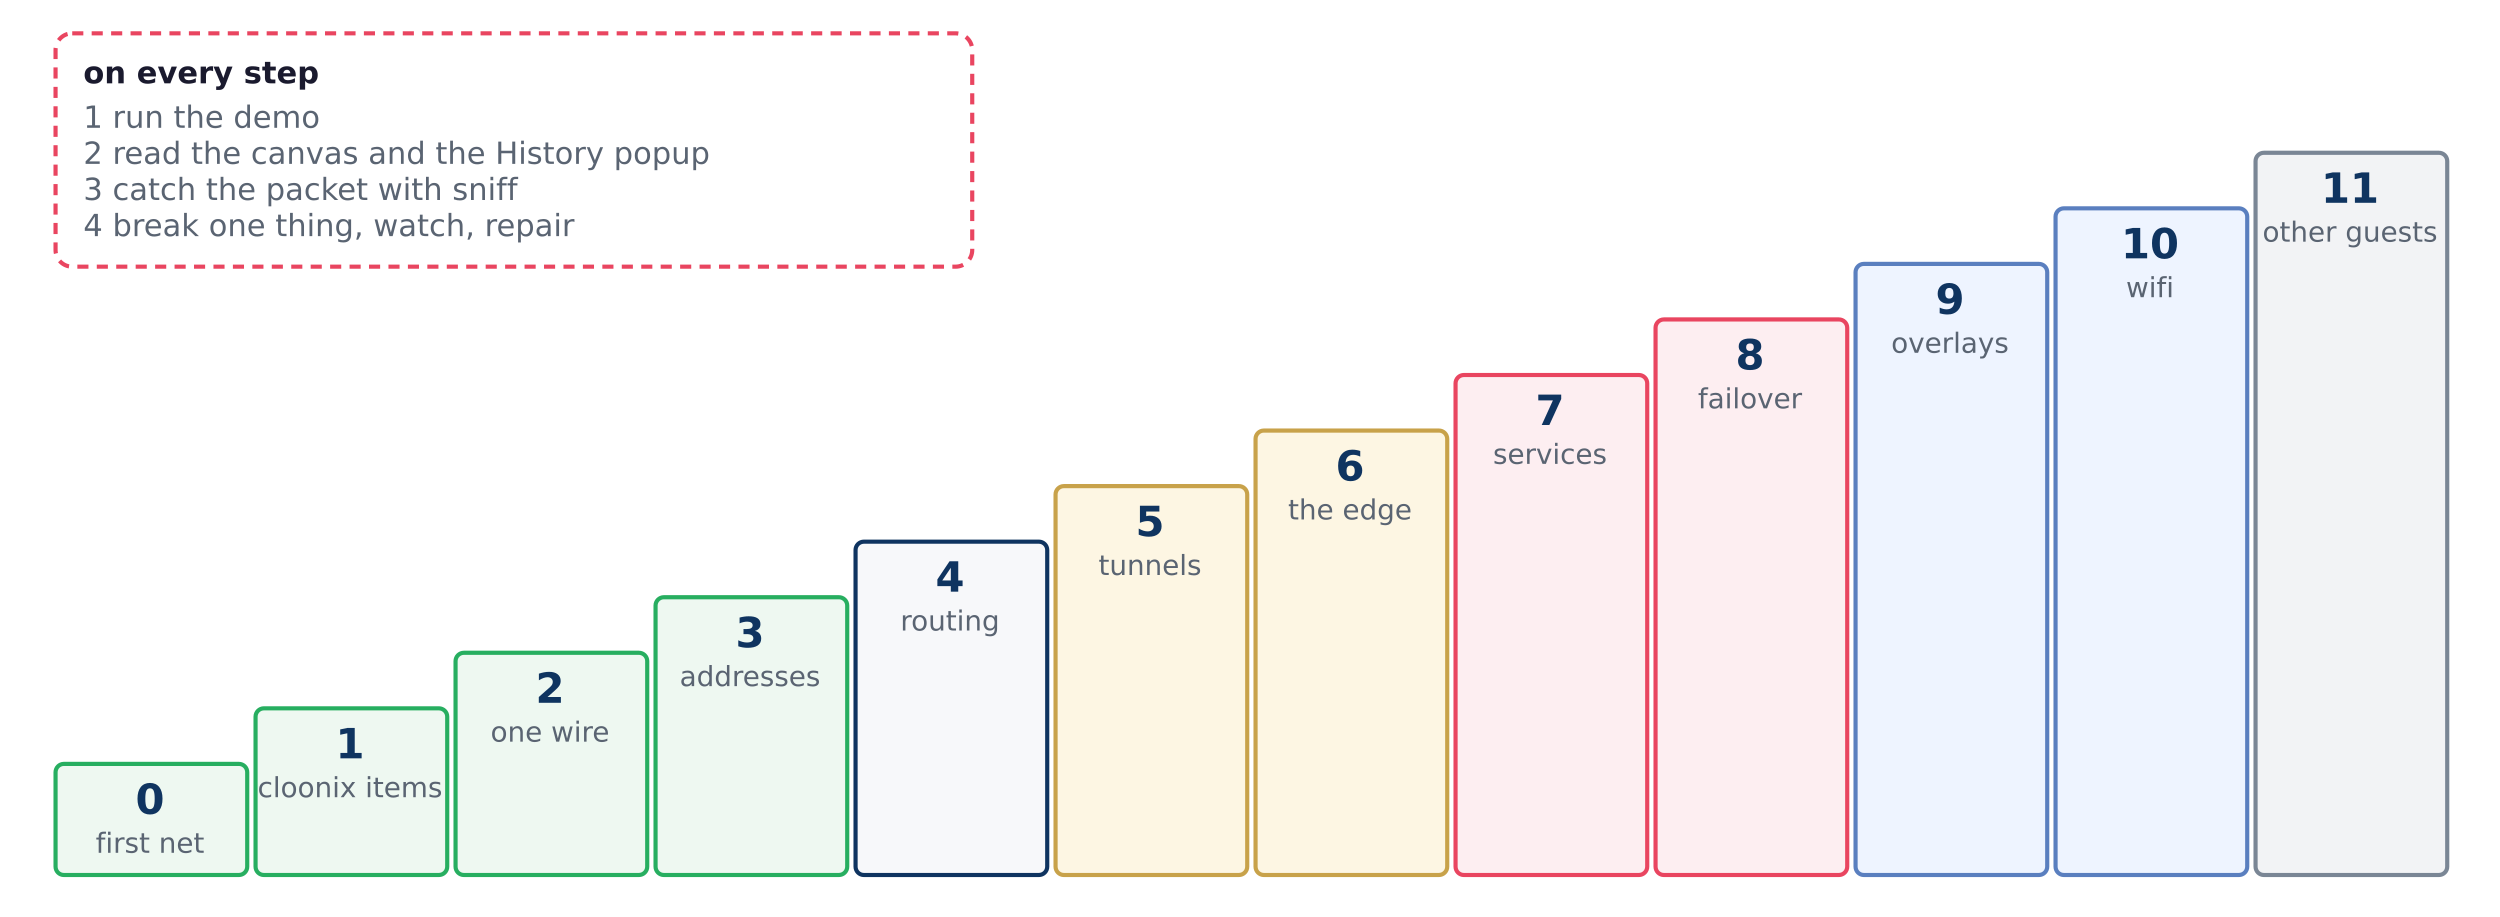
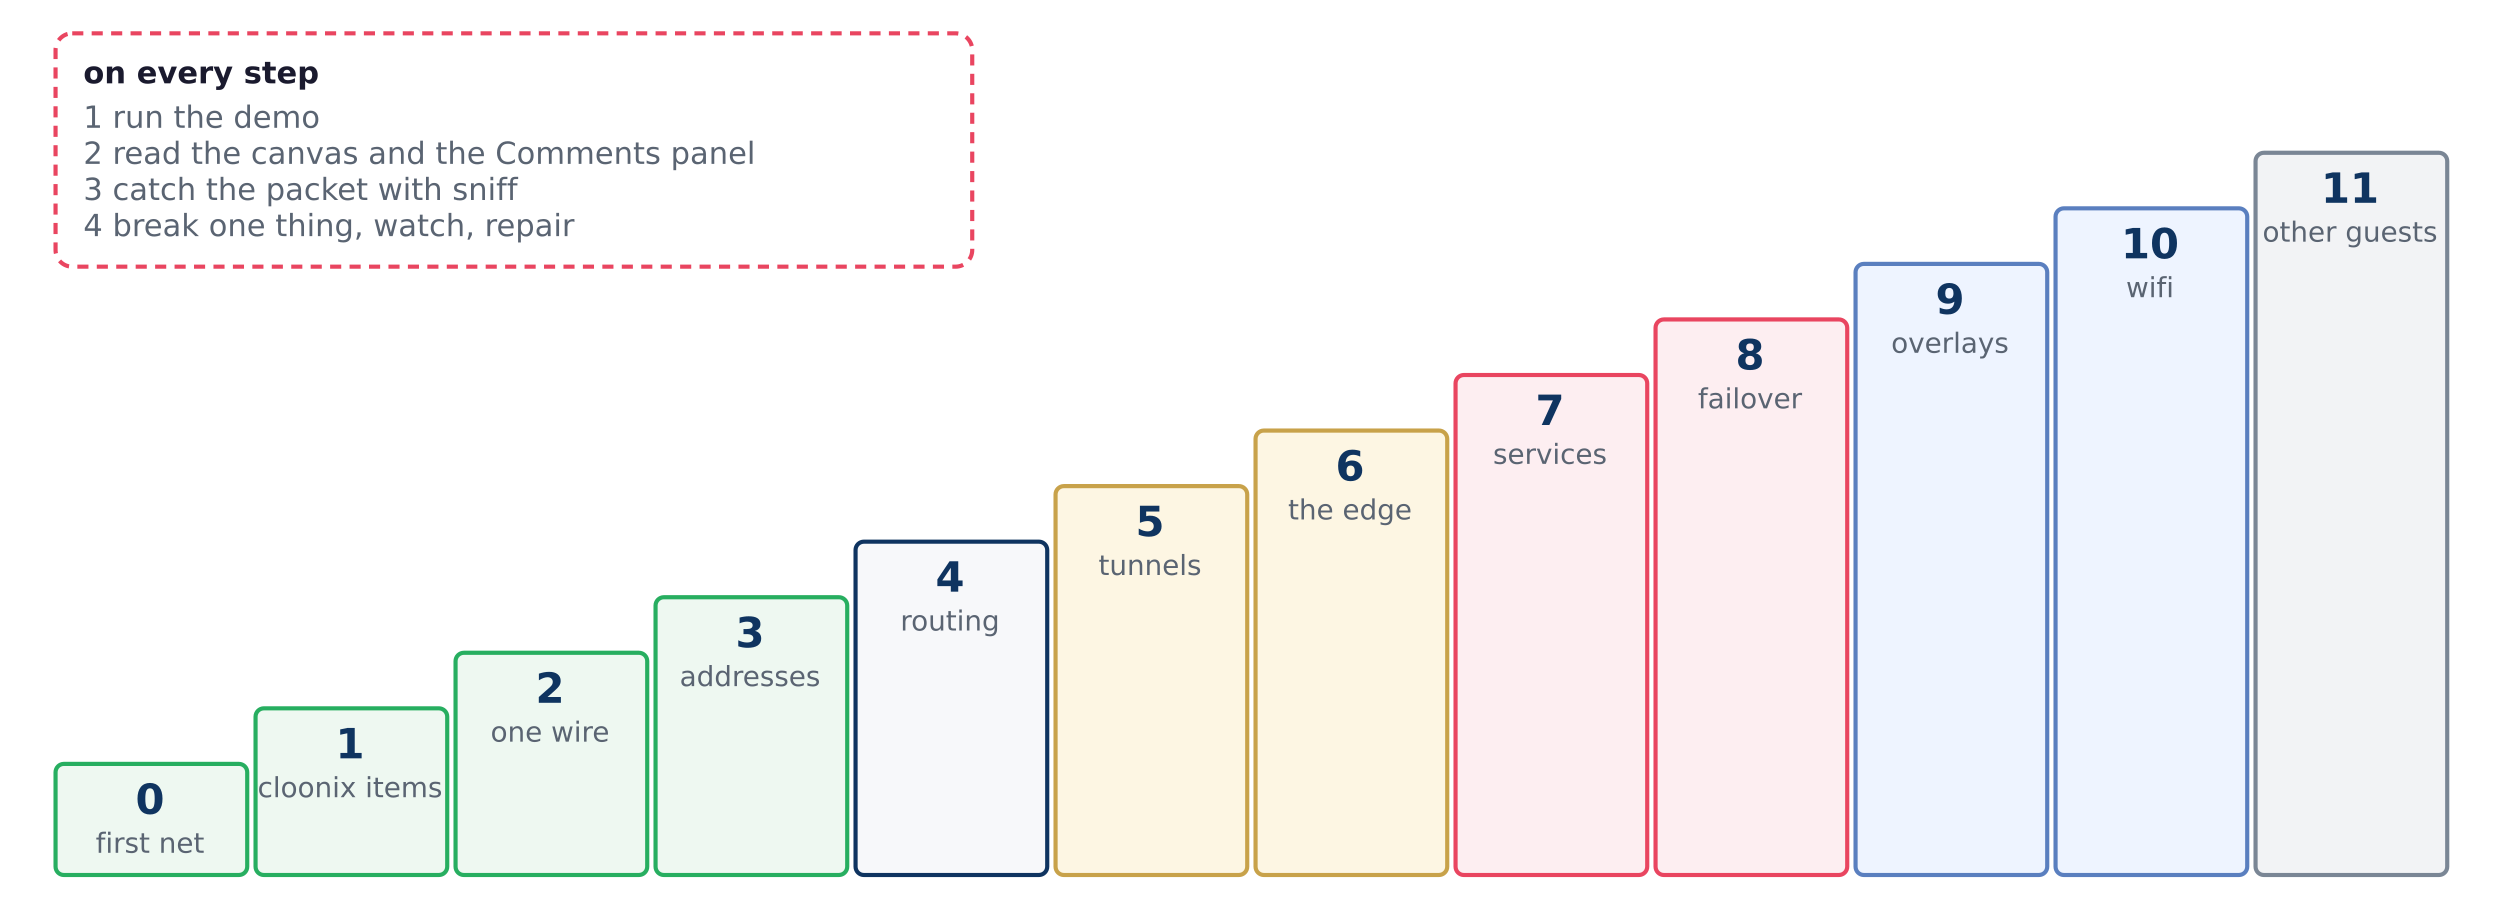
<svg xmlns="http://www.w3.org/2000/svg" viewBox="0 0 900 330" width="900" height="330" font-family="DejaVu Sans, Helvetica, Arial, sans-serif">
  <style>
text{fill:#1a1a2e;font-size:11px}
.n{font-size:15px;font-weight:bold;fill:#0f3460}
.s{font-size:10px;fill:#5a6472}
.box{fill:#f7f8fa;stroke:#0f3460;stroke-width:1.5}
.acc{fill:#fdeef1;stroke:#e94560;stroke-width:1.5}
.gry{fill:#f2f3f5;stroke:#7a8695;stroke-width:1.5}
.grn{fill:#eef8f1;stroke:#27ae60;stroke-width:1.5}
.yel{fill:#fdf6e3;stroke:#c8a24a;stroke-width:1.5}
.zone{fill:#eef4ff;stroke:#5a7fbf;stroke-width:1.5}
.loop{fill:none;stroke:#e94560;stroke-width:1.5;stroke-dasharray:4 3}
</style>
  <rect class="grn" x="20" y="275" width="69" height="40" rx="3" />
  <text class="n" x="54" y="293" text-anchor="middle">0</text>
  <text class="s" x="54" y="307" text-anchor="middle">first net</text>
  <rect class="grn" x="92" y="255" width="69" height="60" rx="3" />
  <text class="n" x="126" y="273" text-anchor="middle">1</text>
  <text class="s" x="126" y="287" text-anchor="middle">cloonix items</text>
  <rect class="grn" x="164" y="235" width="69" height="80" rx="3" />
  <text class="n" x="198" y="253" text-anchor="middle">2</text>
  <text class="s" x="198" y="267" text-anchor="middle">one wire</text>
  <rect class="grn" x="236" y="215" width="69" height="100" rx="3" />
  <text class="n" x="270" y="233" text-anchor="middle">3</text>
  <text class="s" x="270" y="247" text-anchor="middle">addresses</text>
  <rect class="box" x="308" y="195" width="69" height="120" rx="3" />
  <text class="n" x="342" y="213" text-anchor="middle">4</text>
  <text class="s" x="342" y="227" text-anchor="middle">routing</text>
  <rect class="yel" x="380" y="175" width="69" height="140" rx="3" />
  <text class="n" x="414" y="193" text-anchor="middle">5</text>
  <text class="s" x="414" y="207" text-anchor="middle">tunnels</text>
  <rect class="yel" x="452" y="155" width="69" height="160" rx="3" />
  <text class="n" x="486" y="173" text-anchor="middle">6</text>
  <text class="s" x="486" y="187" text-anchor="middle">the edge</text>
  <rect class="acc" x="524" y="135" width="69" height="180" rx="3" />
  <text class="n" x="558" y="153" text-anchor="middle">7</text>
  <text class="s" x="558" y="167" text-anchor="middle">services</text>
  <rect class="acc" x="596" y="115" width="69" height="200" rx="3" />
  <text class="n" x="630" y="133" text-anchor="middle">8</text>
  <text class="s" x="630" y="147" text-anchor="middle">failover</text>
  <rect class="zone" x="668" y="95" width="69" height="220" rx="3" />
  <text class="n" x="702" y="113" text-anchor="middle">9</text>
  <text class="s" x="702" y="127" text-anchor="middle">overlays</text>
  <rect class="zone" x="740" y="75" width="69" height="240" rx="3" />
  <text class="n" x="774" y="93" text-anchor="middle">10</text>
  <text class="s" x="774" y="107" text-anchor="middle">wifi</text>
  <rect class="gry" x="812" y="55" width="69" height="260" rx="3" />
  <text class="n" x="846" y="73" text-anchor="middle">11</text>
  <text class="s" x="846" y="87" text-anchor="middle">other guests</text>
  <rect class="loop" x="20" y="12" width="330" height="84" rx="6" />
  <text x="30" y="30" font-weight="bold">on every step</text>
  <text class="s" x="30" y="46" style="font-size:11px">1  run the demo</text>
-   <text class="s" x="30" y="59" style="font-size:11px">2  read the canvas and the History popup</text>
+   <text class="s" x="30" y="59" style="font-size:11px">2  read the canvas and the Comments panel</text>
  <text class="s" x="30" y="72" style="font-size:11px">3  catch the packet with sniff</text>
  <text class="s" x="30" y="85" style="font-size:11px">4  break one thing, watch, repair</text>
</svg>
